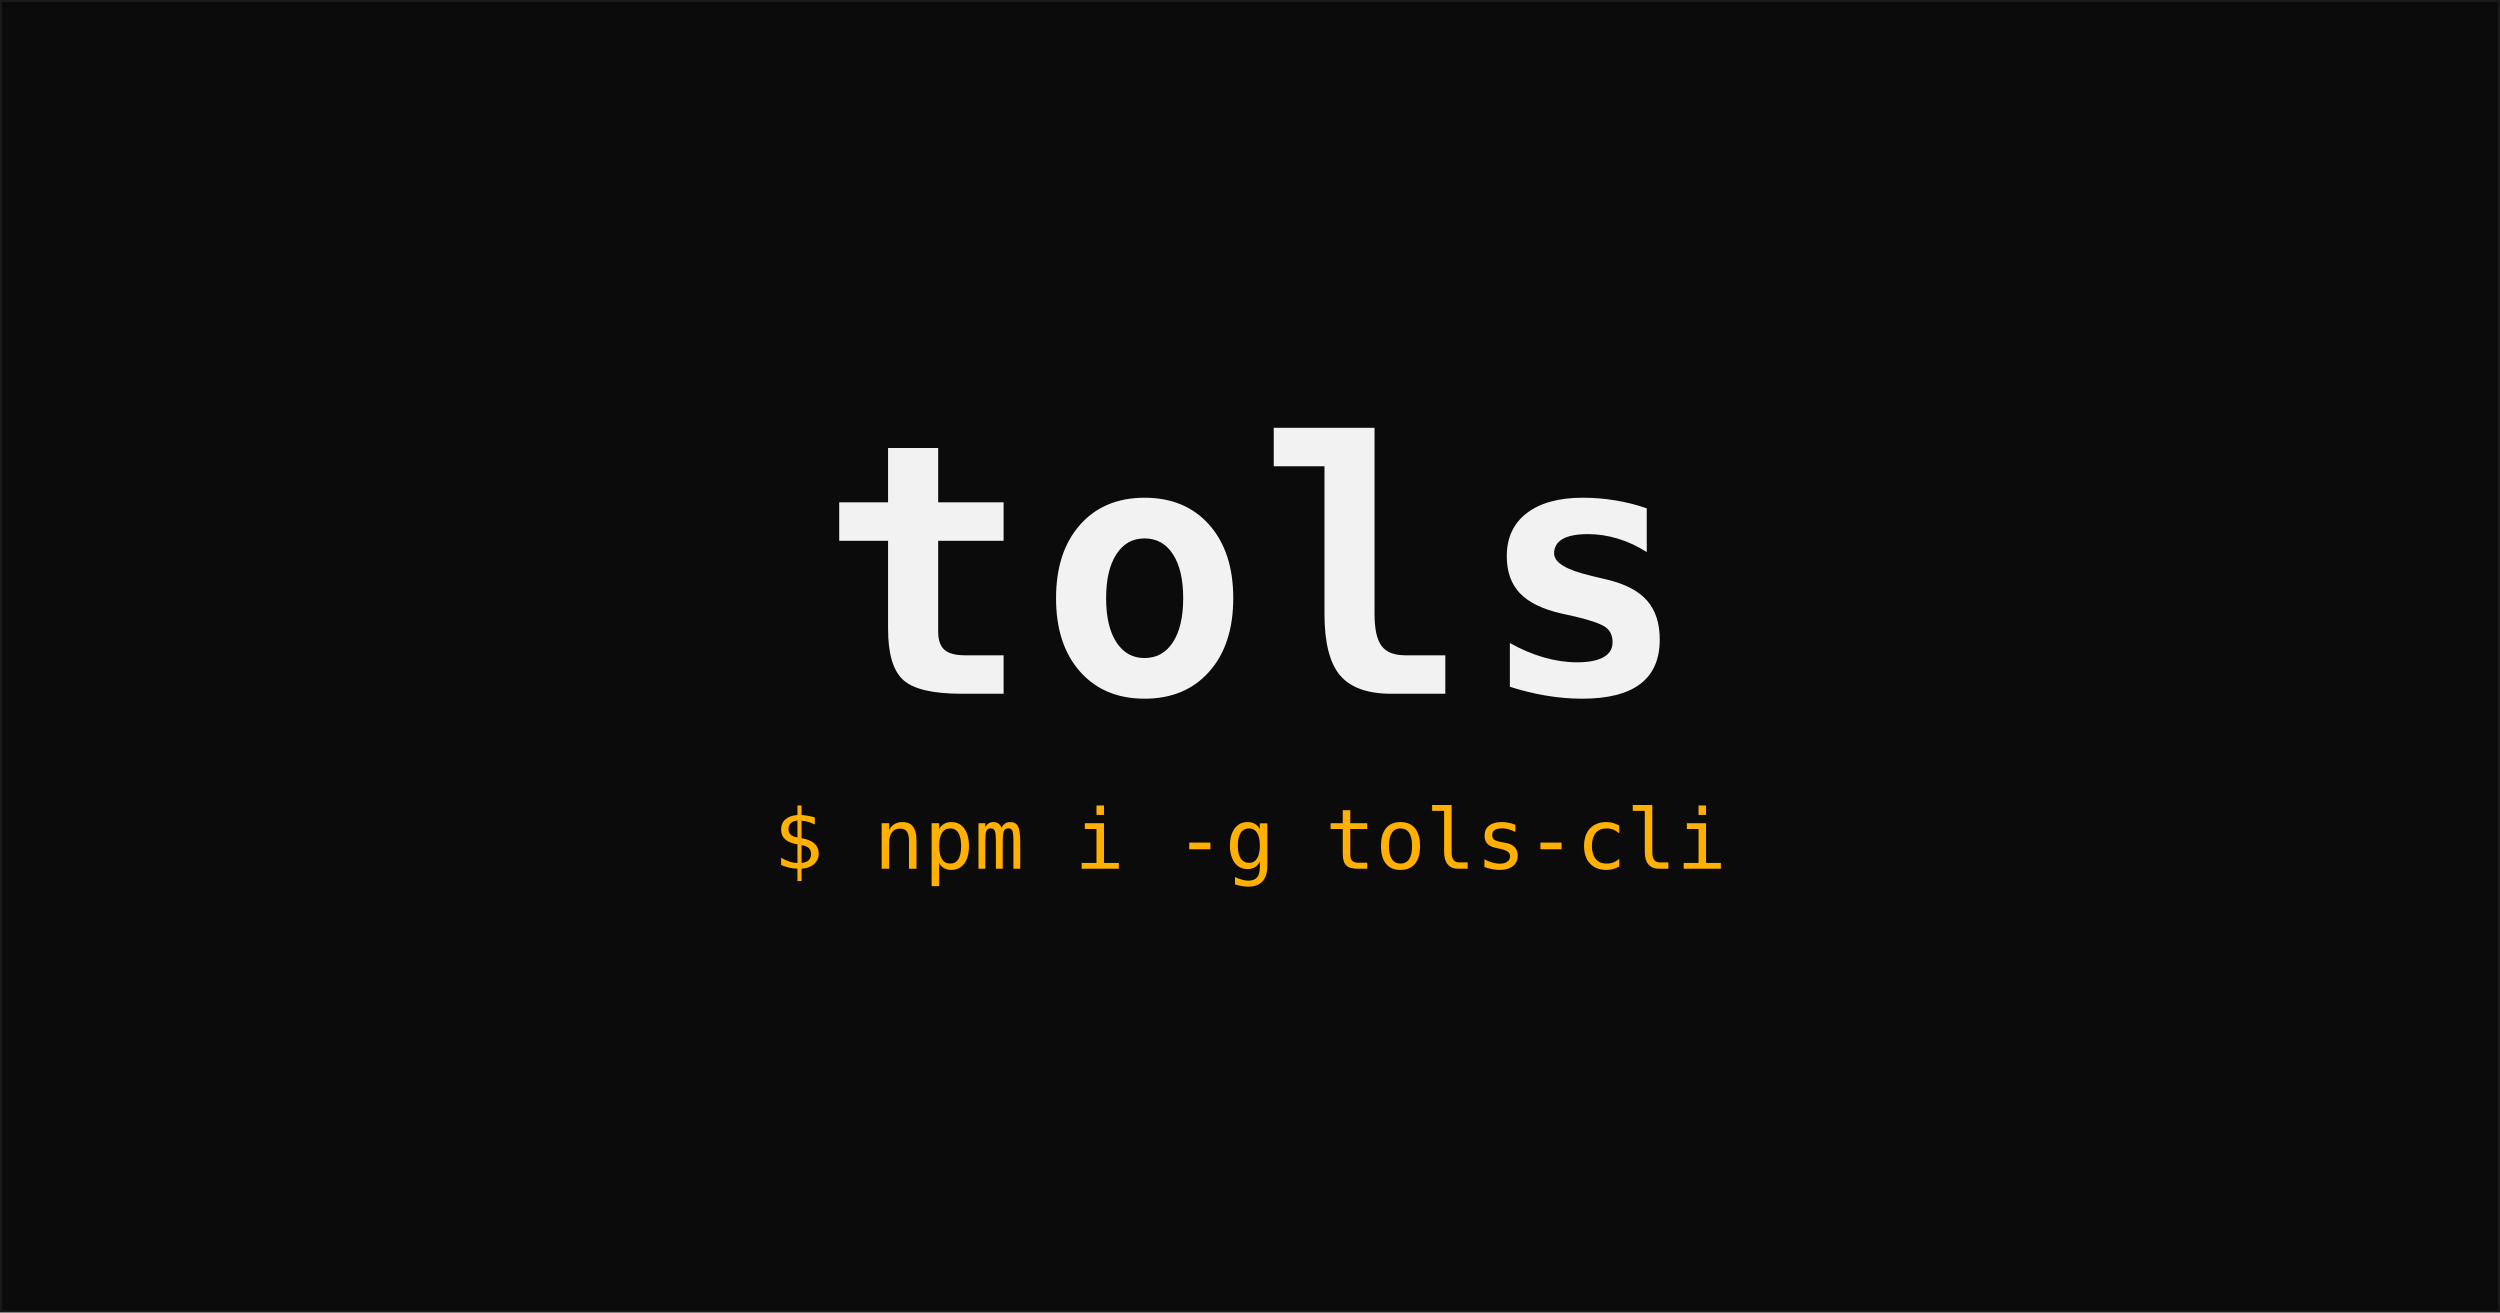
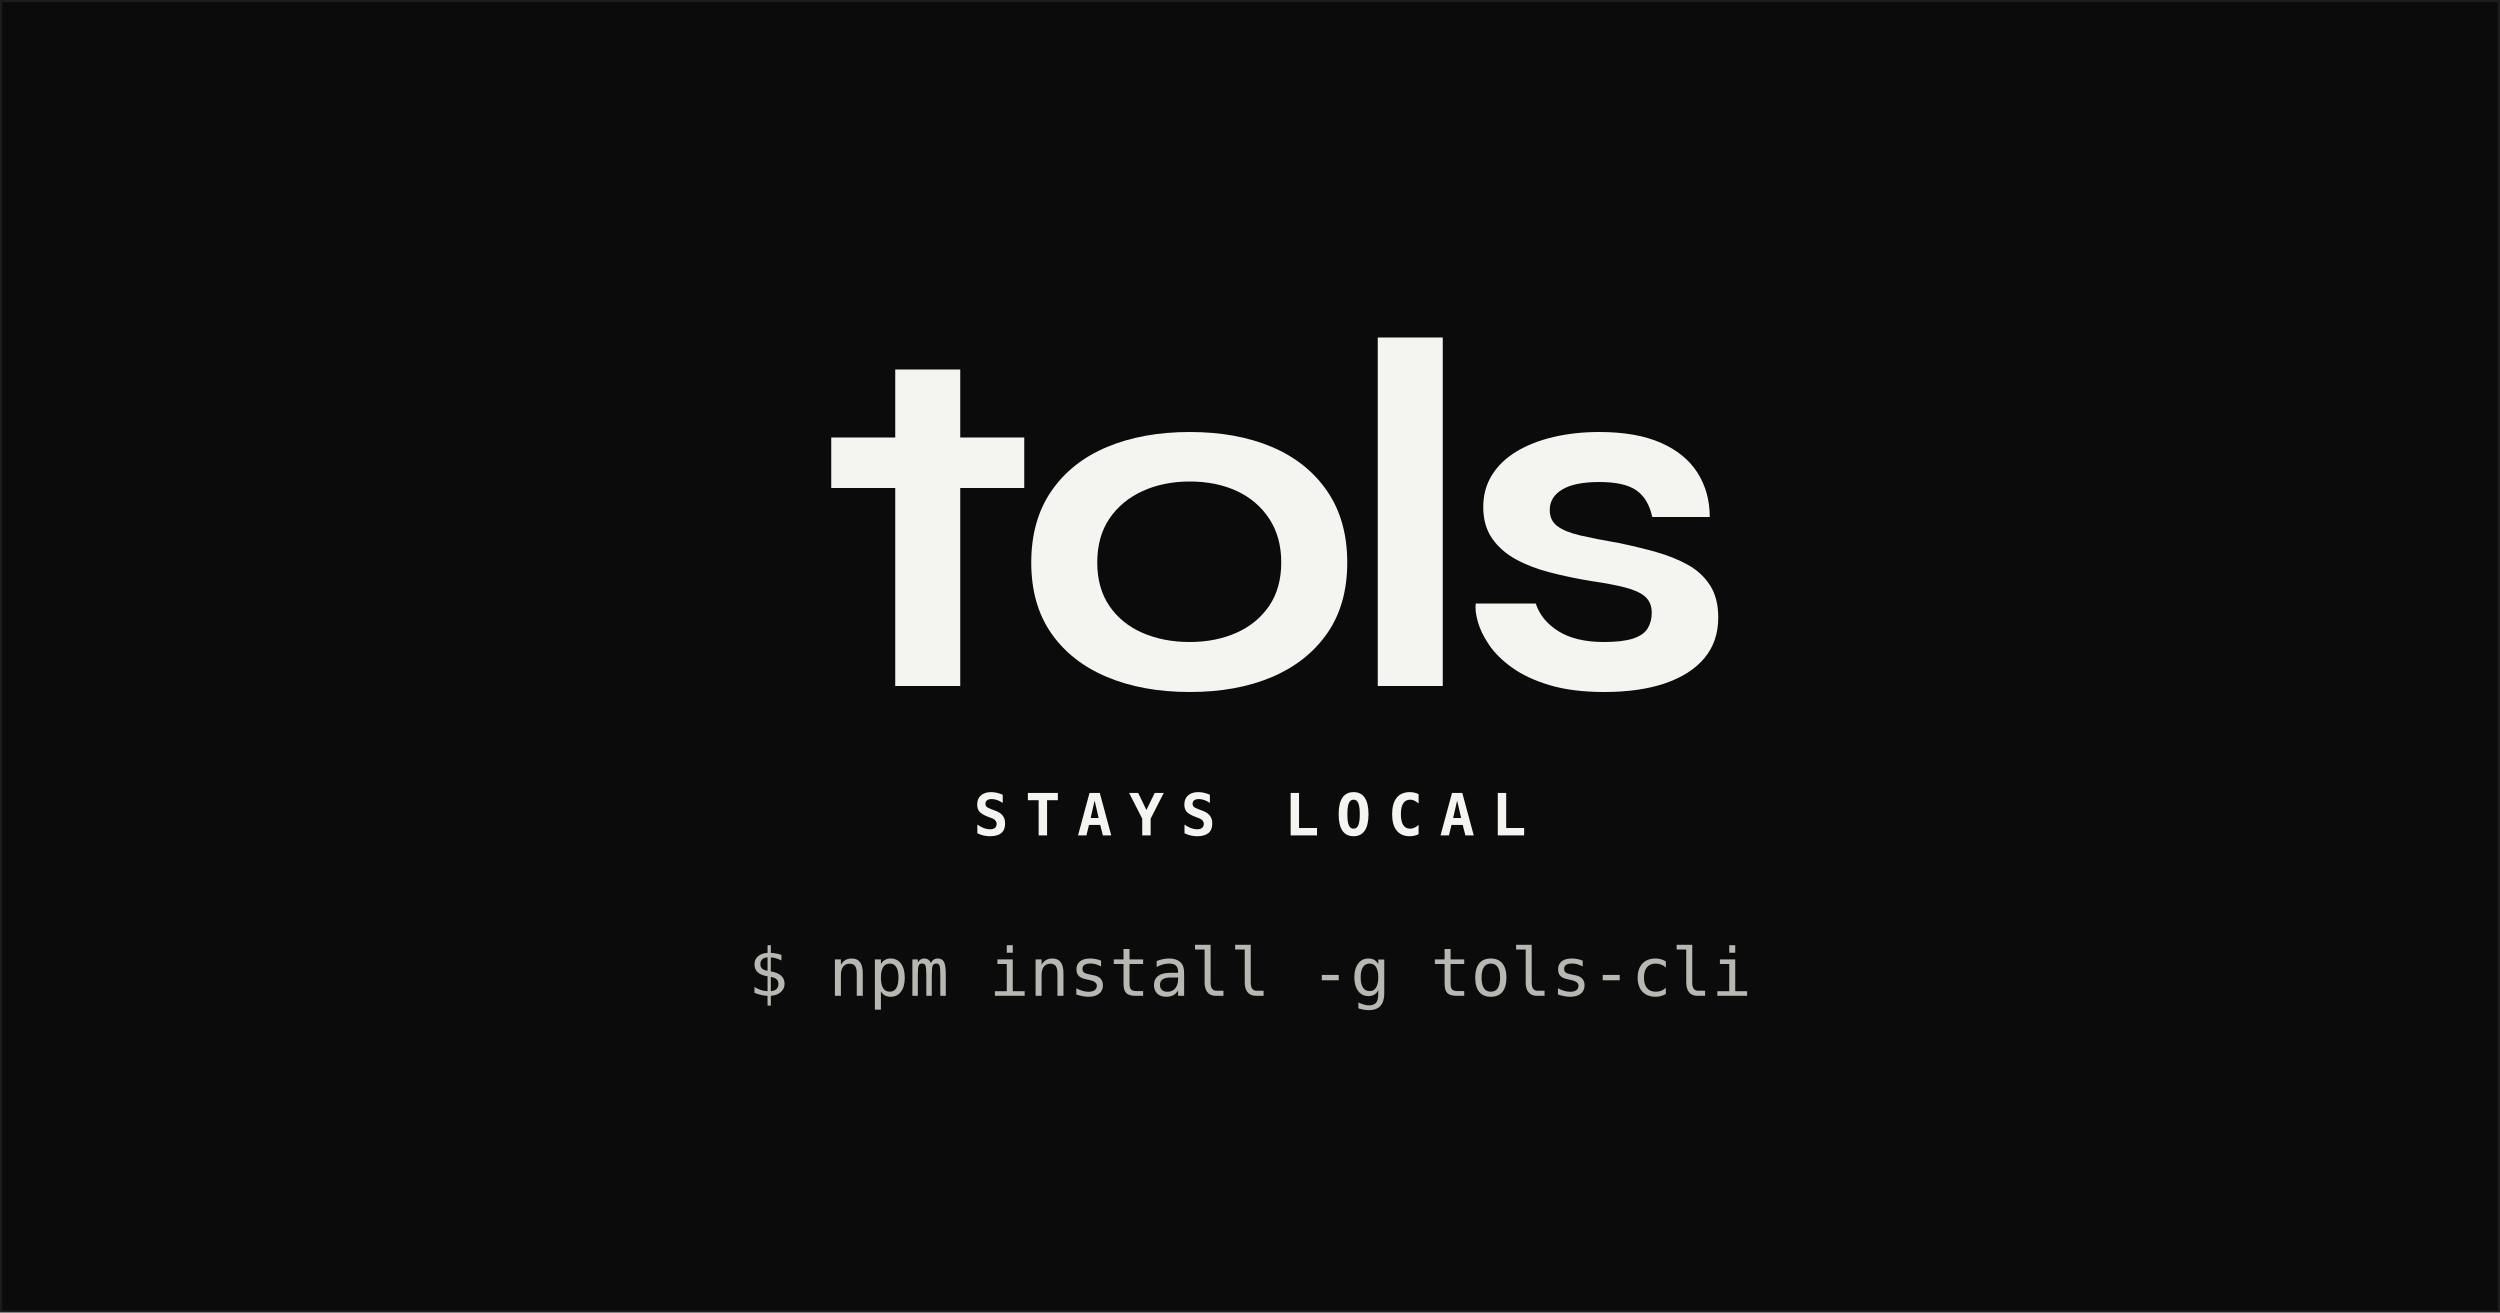
- <svg xmlns="http://www.w3.org/2000/svg" width="1200" height="630" viewBox="0 0 1200 630">
+ <svg xmlns="http://www.w3.org/2000/svg" width="1200" height="630" viewBox="0 0 1200 630" role="img" aria-labelledby="title description">
  <rect width="1200" height="630" fill="#0b0b0b" />
-   <rect x="0.5" y="0.5" width="1199" height="629" fill="none" stroke="#ffffff" stroke-opacity="0.06" />
-   <text x="602" y="333" text-anchor="middle" font-family="'Martian Mono Cn', ui-monospace, 'SF Mono', Menlo, monospace" font-size="168" font-weight="700" letter-spacing="4" fill="#f2f2f2">tols</text>
-   <text x="600" y="417" text-anchor="middle" font-family="'Commit Mono', ui-monospace, 'SF Mono', Menlo, monospace" font-size="40" fill="#ffb000">$ npm i -g tols-cli</text>
+   <rect x="0.5" y="0.5" width="1199" height="629" fill="none" stroke="#f4f4f0" stroke-opacity="0.08" />
+   <g fill="#f4f4f0" transform="translate(387 162) scale(0.24 -0.24) translate(25 -697)">
+     <path d="M25 497H411V396H25ZM153 633H283V0H153Z" />
+     <path transform="translate(389)" d="M353 -12Q259 -12 187.5 18Q116 48 76 105.5Q36 163 36 247Q36 331 76 389.5Q116 448 187.5 478Q259 508 353 508Q447 508 517.5 478Q588 448 628 389.5Q668 331 668 247Q668 163 628 105.5Q588 48 517.5 18Q447 -12 353 -12ZM353 88Q405 88 446.5 106.5Q488 125 512 160.5Q536 196 536 247Q536 298 512 334.5Q488 371 447 390Q406 409 353 409Q301 409 259 390Q217 371 192.5 335Q168 299 168 247Q168 196 192 160.5Q216 125 258 106.5Q300 88 353 88Z" />
+     <path transform="translate(1048)" d="M70 697H200V0H70Z" />
+     <path transform="translate(1274)" d="M40 165H160Q171 131 205.5 109.5Q240 88 296 88Q334 88 355 95Q376 102 384 115.5Q392 129 392 146Q392 167 379 178.5Q366 190 339 197Q312 204 270 210Q228 217 189 227Q150 237 120 253.5Q90 270 72.5 295.5Q55 321 55 358Q55 394 72.5 422Q90 450 121.5 469Q153 488 195.5 498Q238 508 287 508Q361 508 410 486.5Q459 465 483.5 426.5Q508 388 508 338H393Q385 375 361 391.5Q337 408 287 408Q238 408 213 393Q188 378 188 352Q188 331 203.5 319.5Q219 308 249.5 301Q280 294 326 286Q365 278 400.5 268Q436 258 464 242.5Q492 227 508.5 201.5Q525 176 525 137Q525 89 497.5 56Q470 23 419 5.5Q368 -12 297 -12Q234 -12 188.5 1.5Q143 15 113 36.5Q83 58 66.5 82.5Q50 107 44 129Q38 151 40 165Z" />
+   </g>
+   <text x="600" y="401" text-anchor="middle" font-family="'Commit Mono', ui-monospace, 'SF Mono', Menlo, monospace" font-size="28" font-weight="700" letter-spacing="8" fill="#f4f4f0">STAYS LOCAL</text>
+   <text x="600" y="478" text-anchor="middle" font-family="'Commit Mono', ui-monospace, 'SF Mono', Menlo, monospace" font-size="32" fill="#b8b8b2">$ npm install -g tols-cli</text>
</svg>
